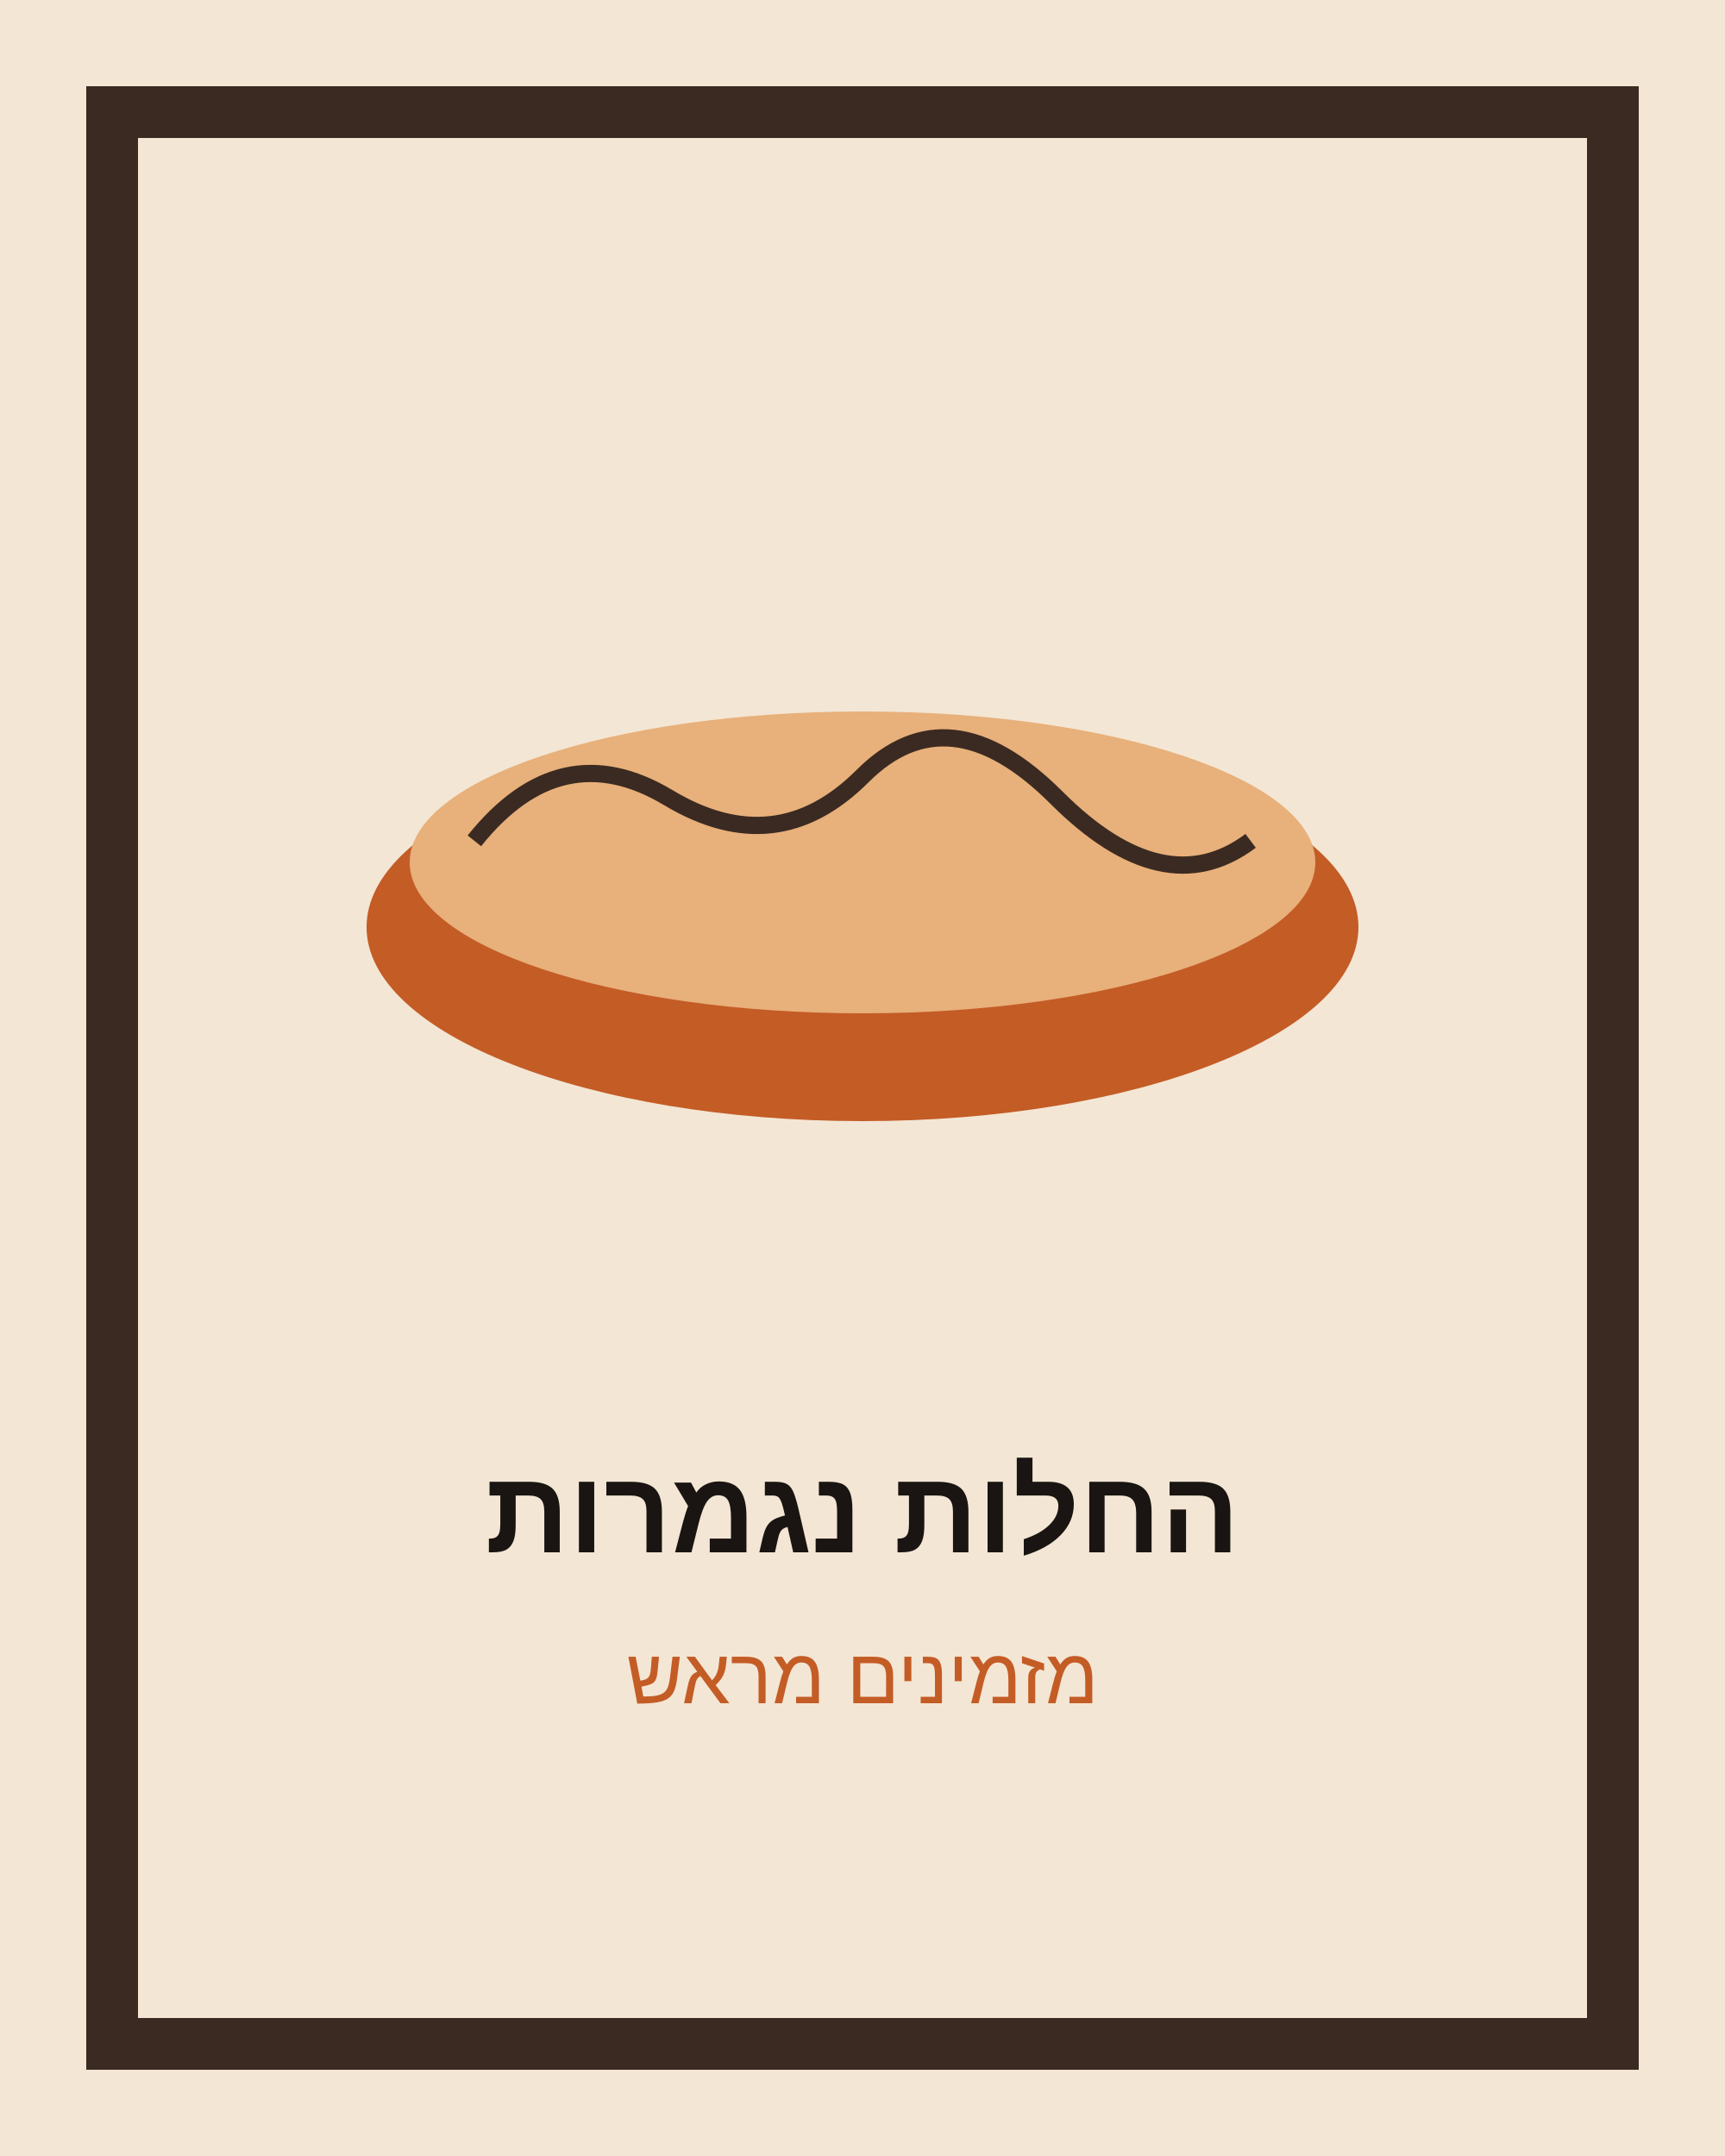
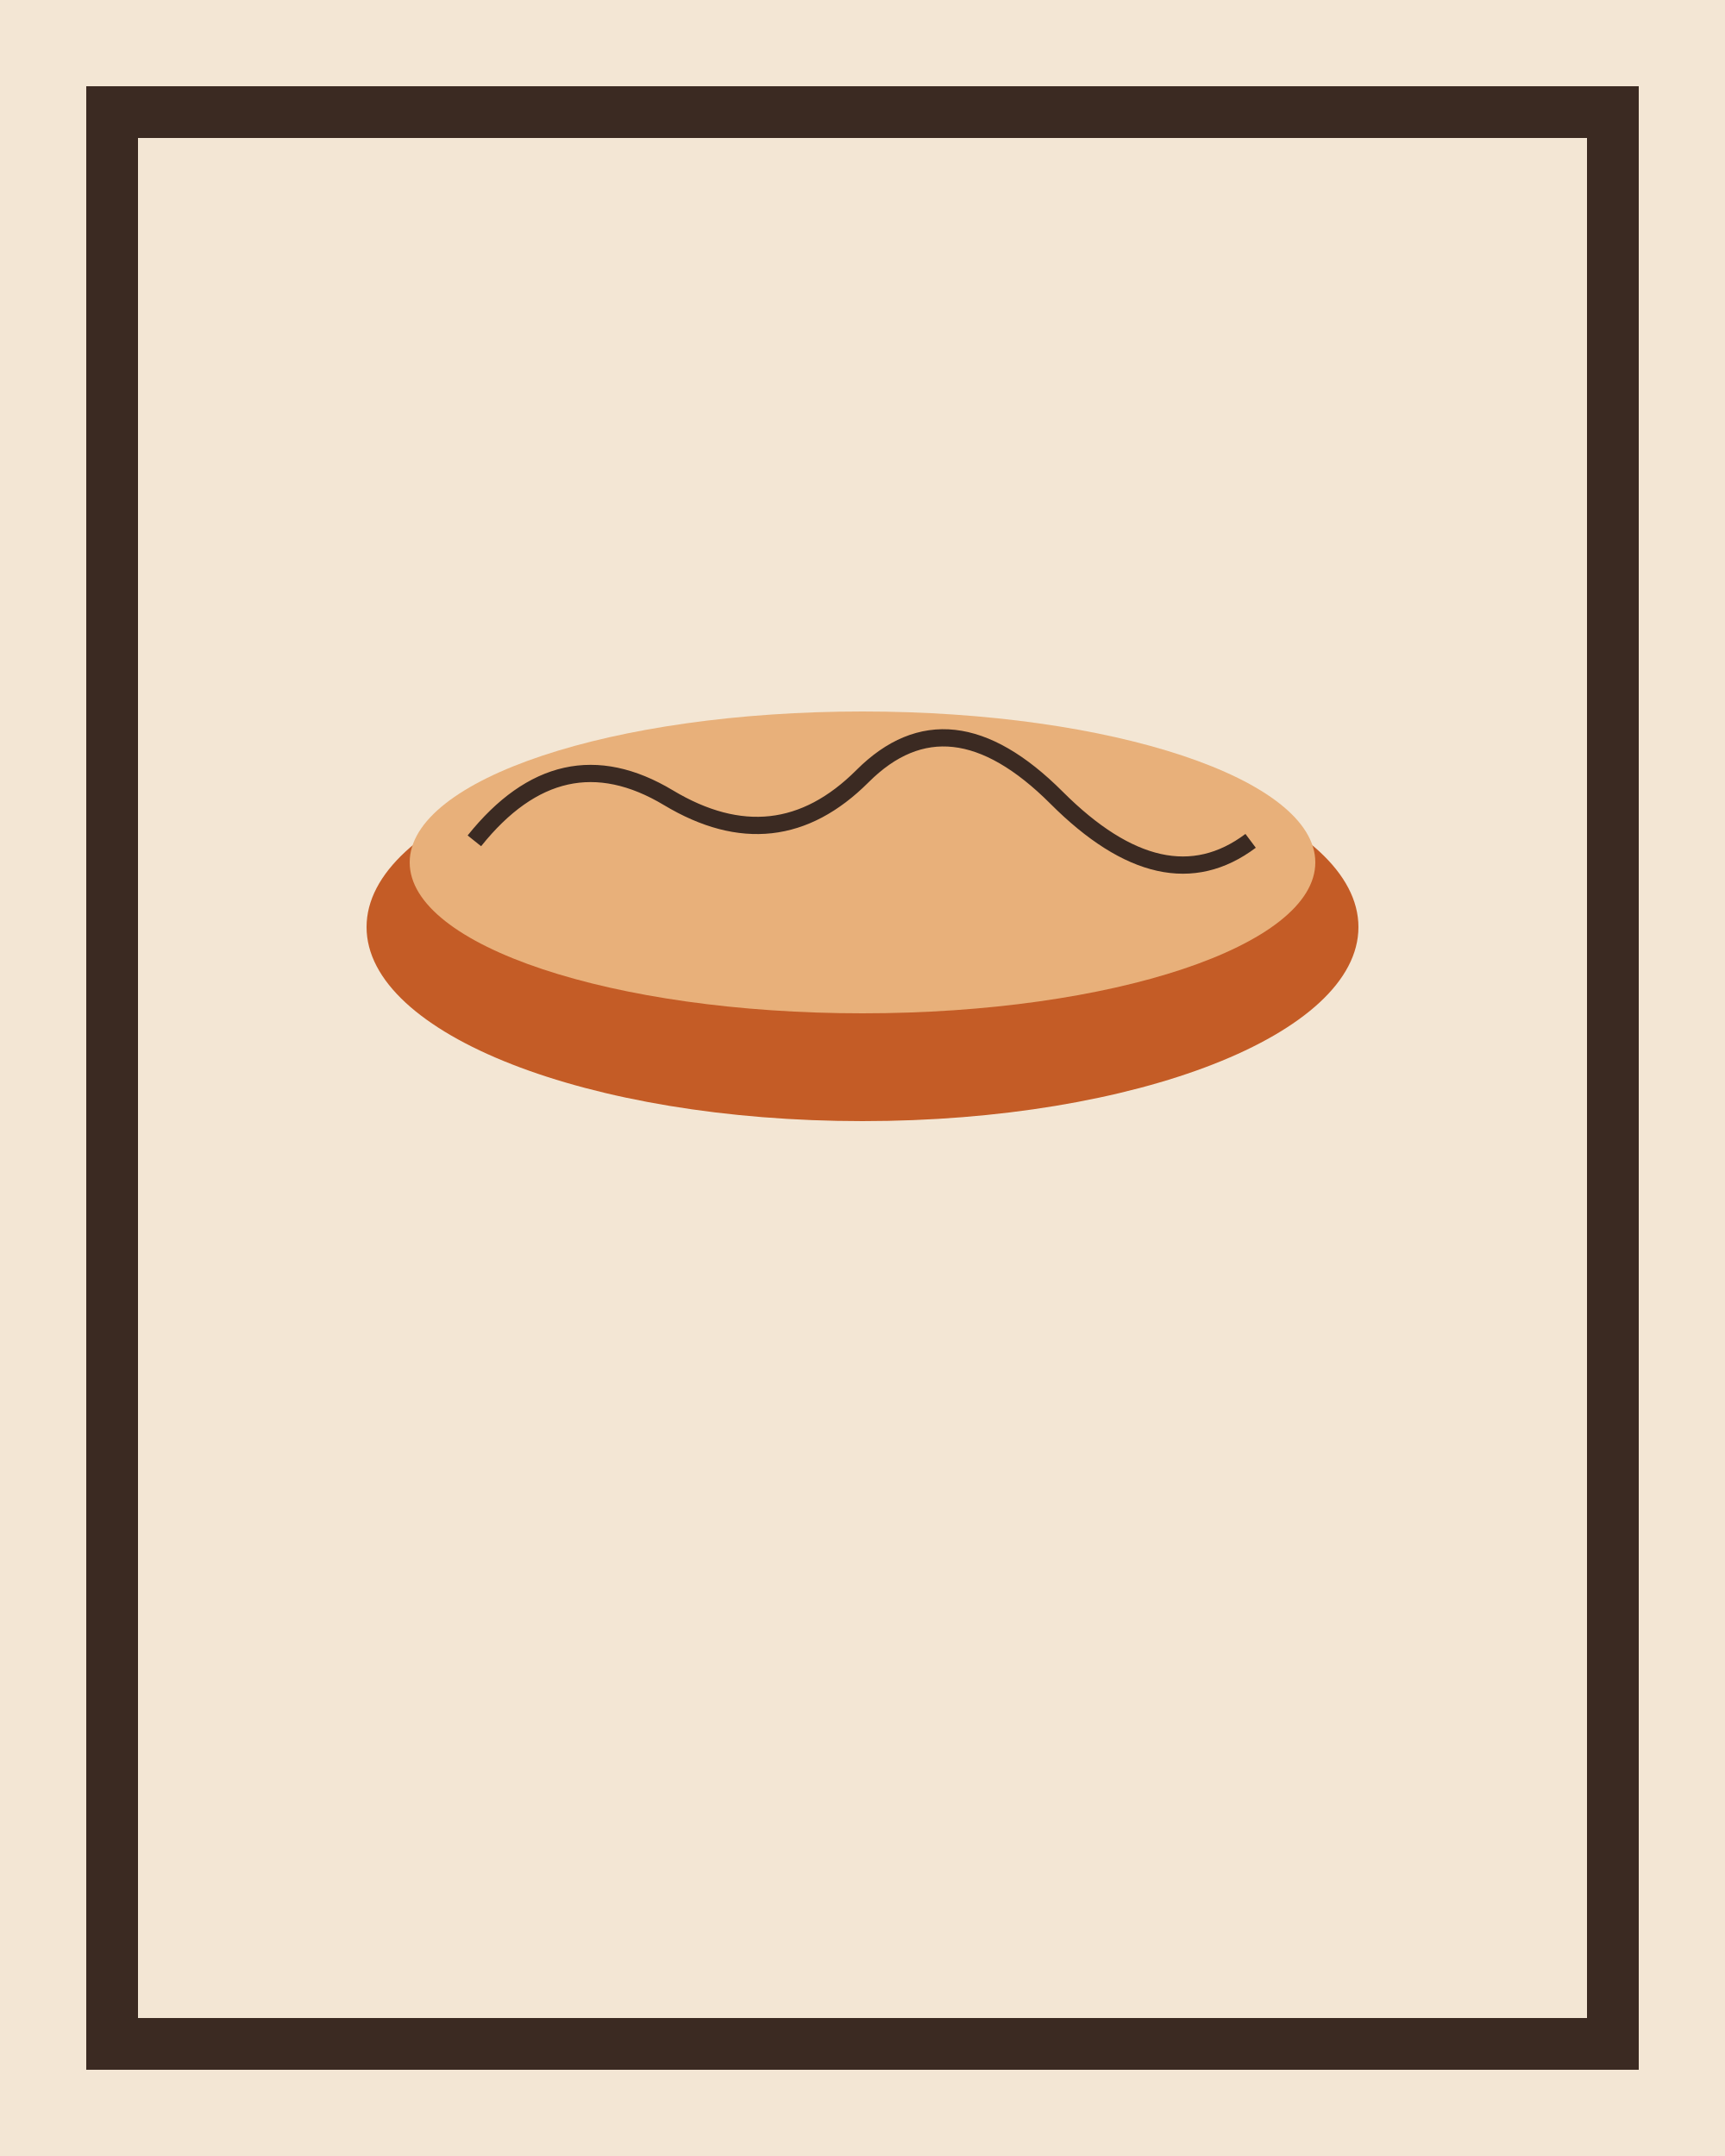
<svg xmlns="http://www.w3.org/2000/svg" viewBox="0 0 800 1000">
  <rect width="800" height="1000" fill="#F3E6D4" />
  <path d="M40 40h720v920H40z" fill="#3B2A22" />
  <path d="M64 64h672v872H64z" fill="#F3E6D4" />
  <ellipse cx="400" cy="430" rx="230" ry="90" fill="#C45C26" />
  <ellipse cx="400" cy="400" rx="210" ry="70" fill="#E8B07A" />
  <path d="M220 390q40-50 90-20t90-10 90 10 90 20" fill="none" stroke="#3B2A22" stroke-width="8" />
-   <text x="400" y="720" text-anchor="middle" fill="#1A1512" font-family="Arial" font-size="54" font-weight="700">החלות נגמרות</text>
-   <text x="400" y="790" text-anchor="middle" fill="#C45C26" font-family="Arial" font-size="36">מזמינים מראש</text>
</svg>
